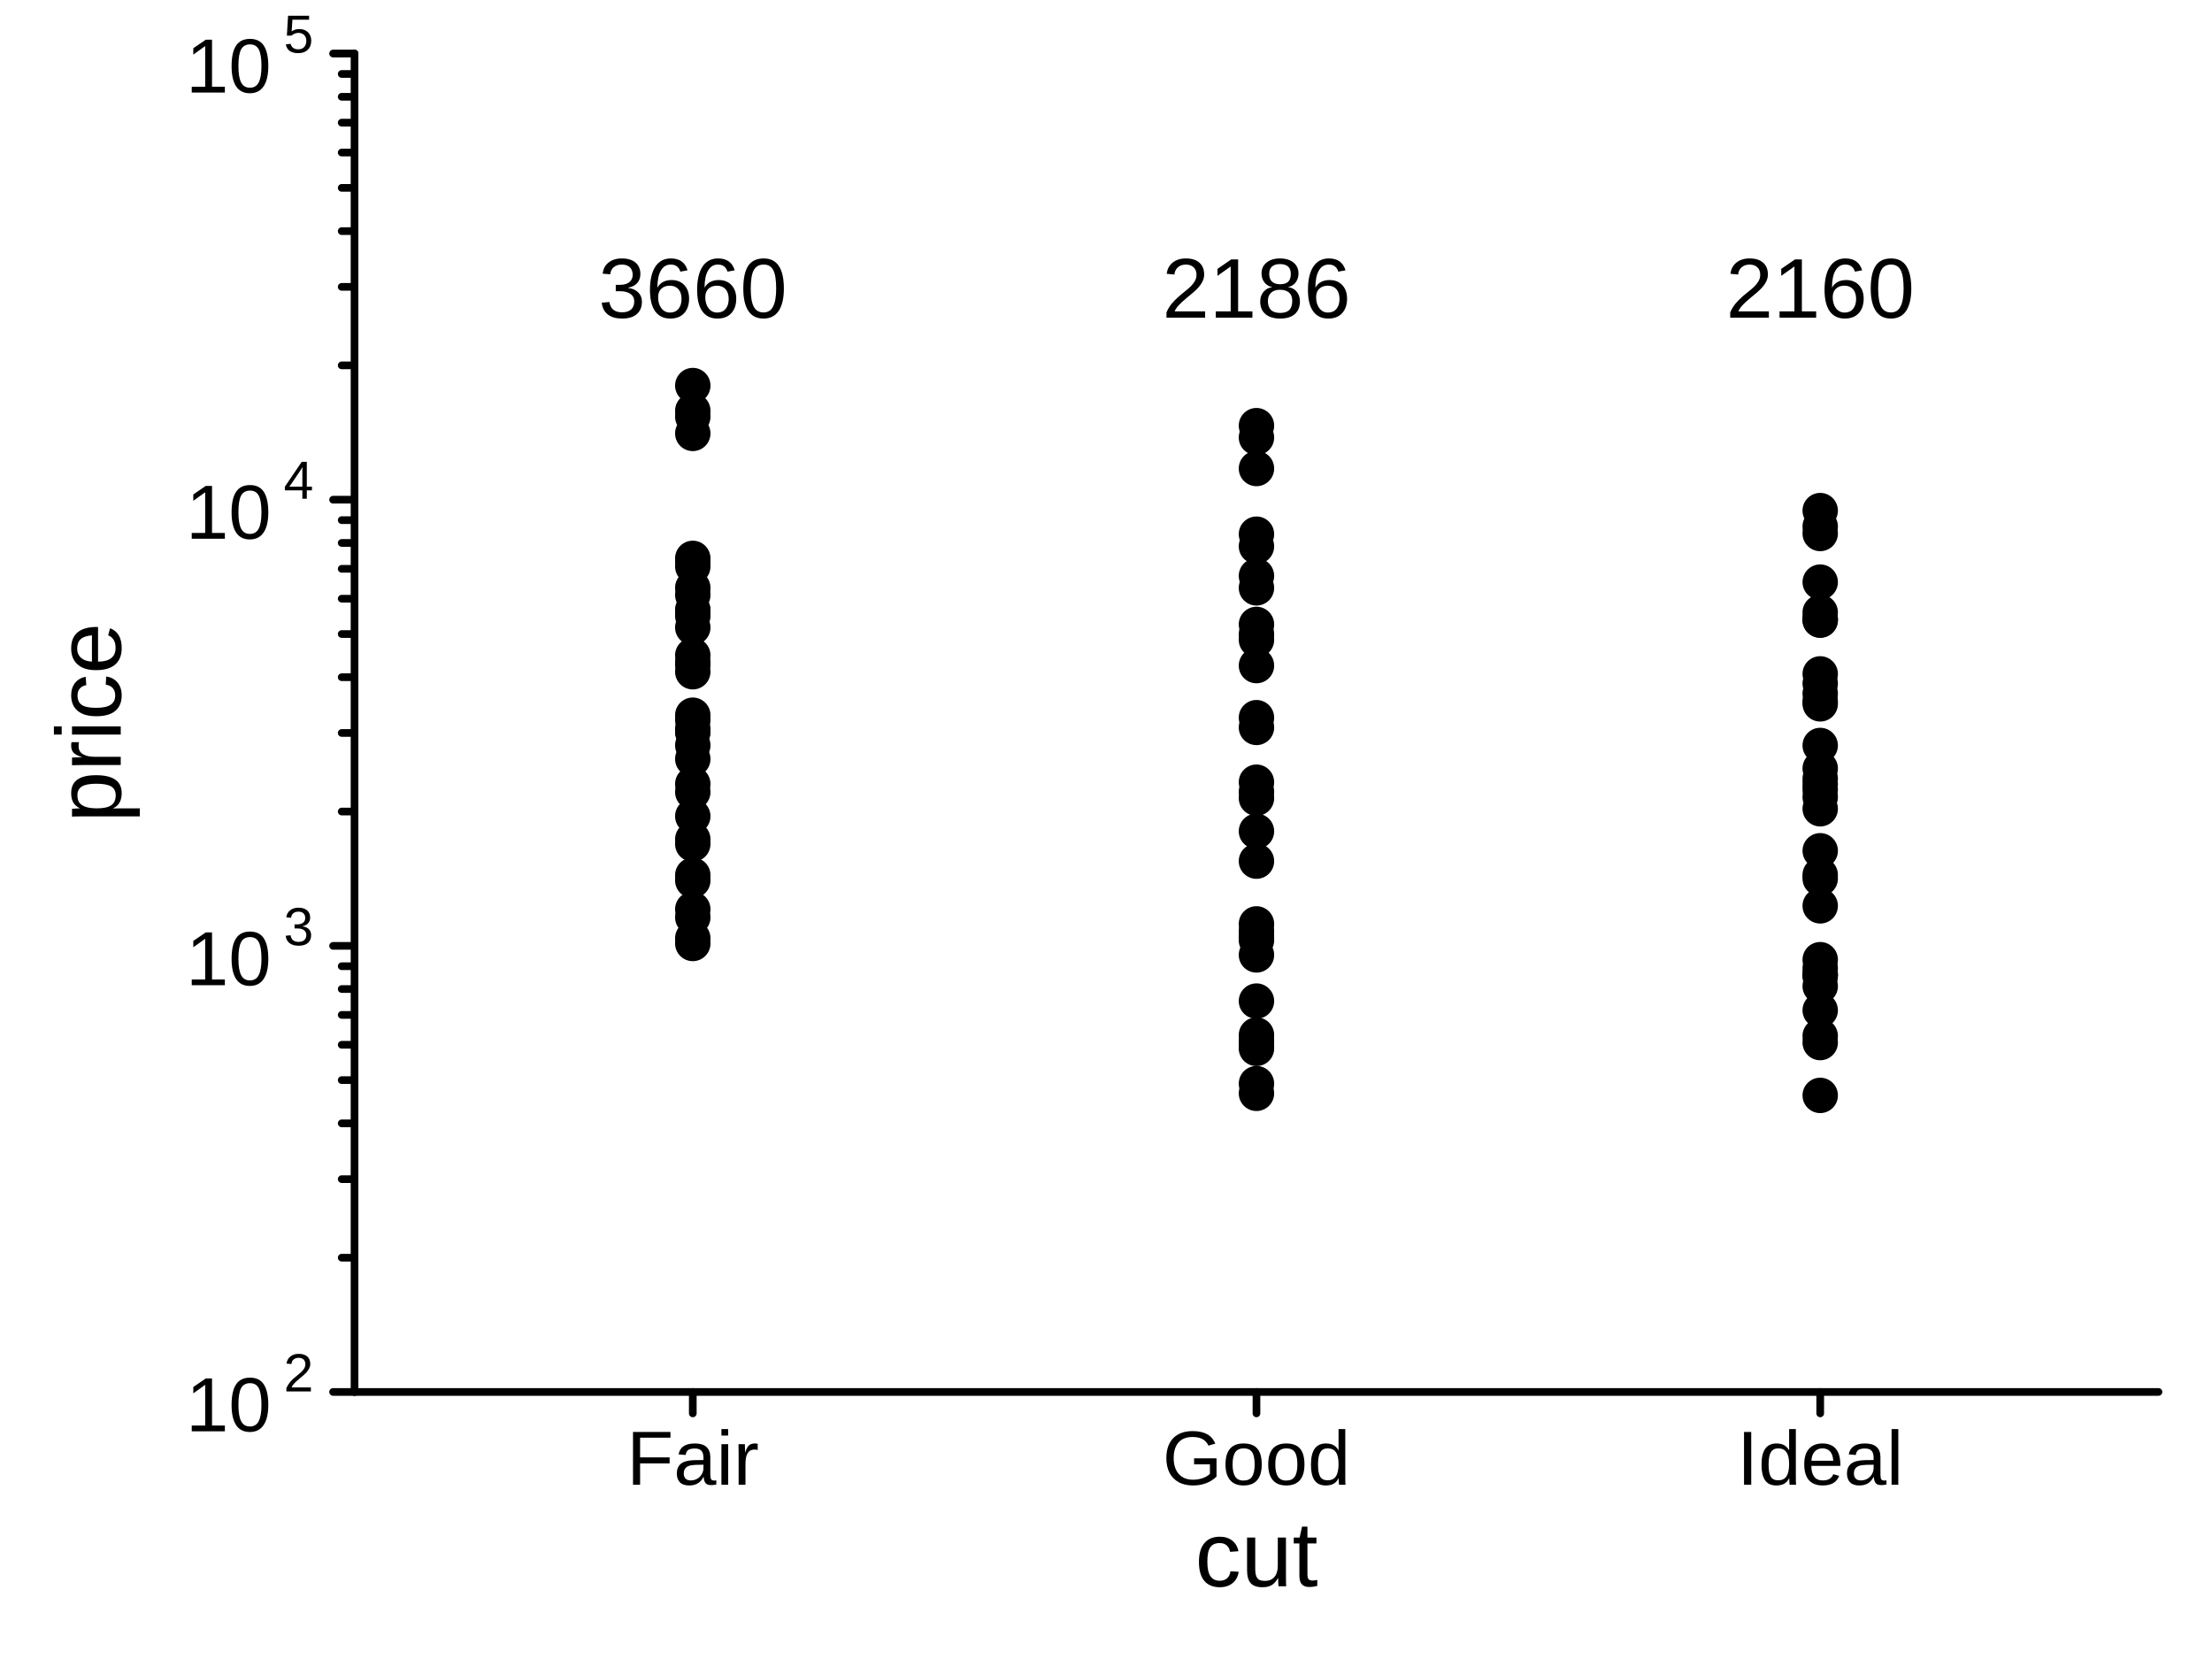
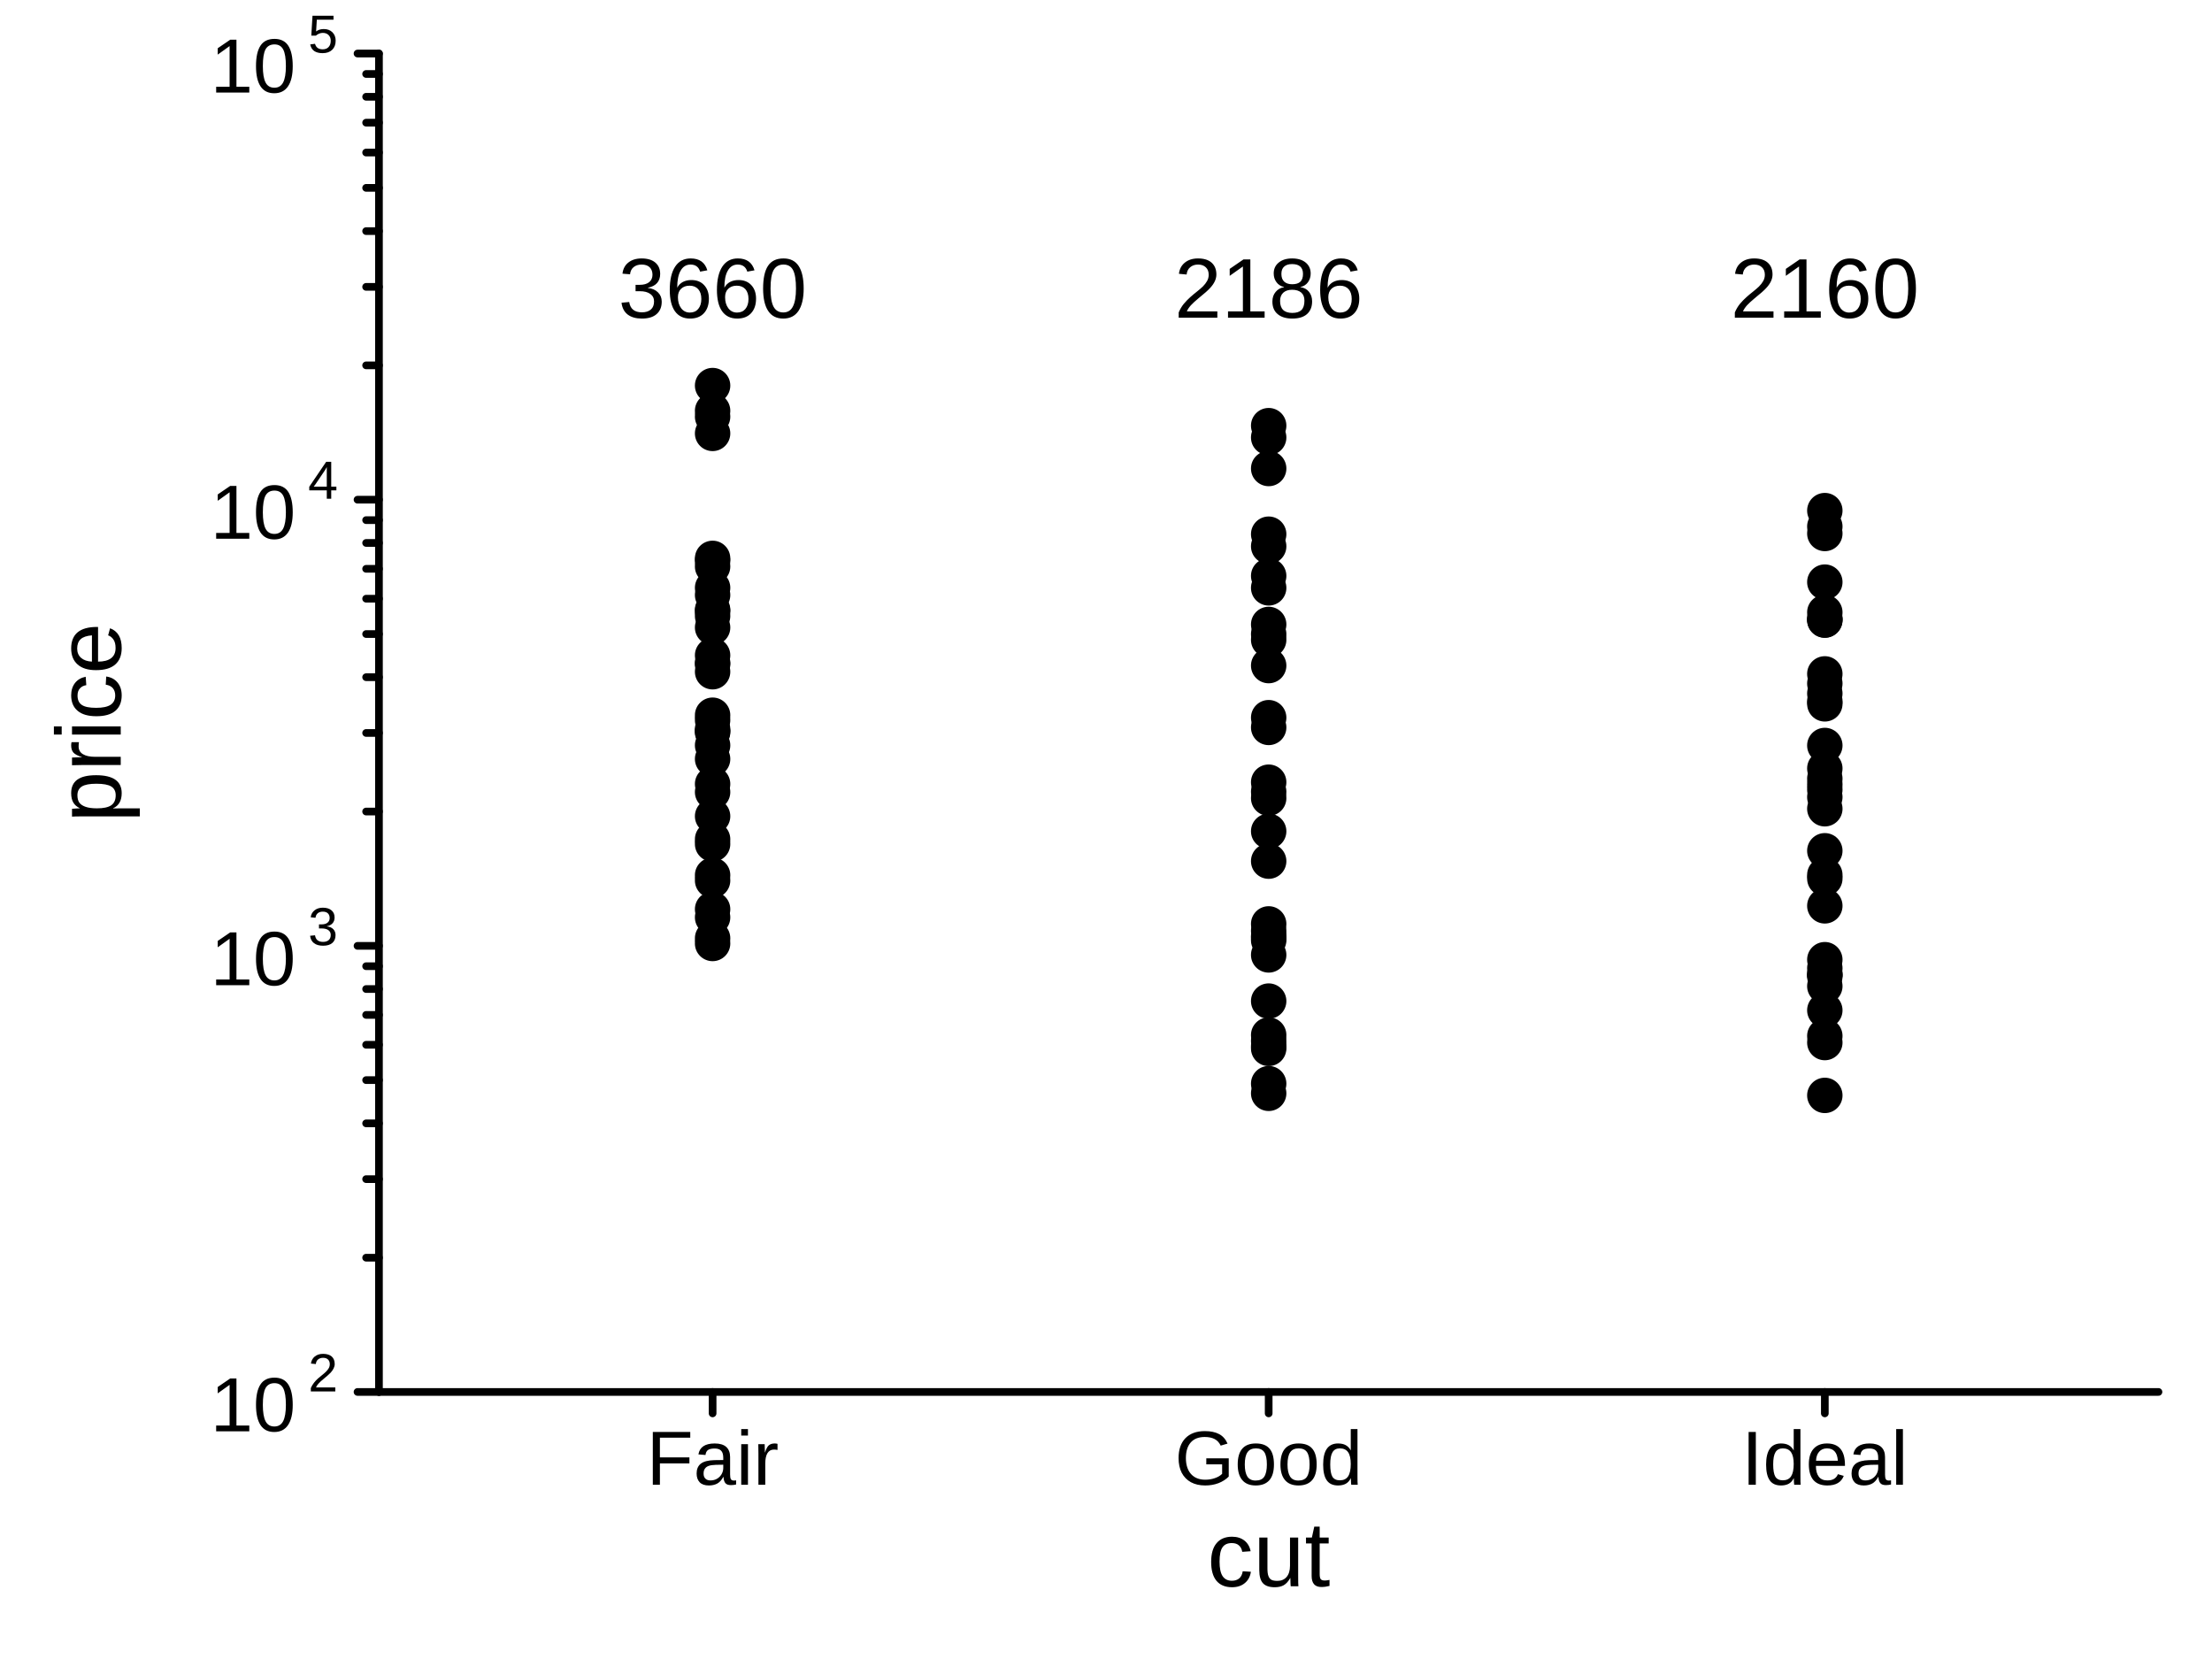
<svg xmlns="http://www.w3.org/2000/svg" class="svglite" width="288.00pt" height="216.00pt" viewBox="0 0 288.00 216.00">
  <defs>
    <style type="text/css">
    .svglite line, .svglite polyline, .svglite polygon, .svglite path, .svglite rect, .svglite circle {
      fill: none;
      stroke: #000000;
      stroke-linecap: round;
      stroke-linejoin: round;
      stroke-miterlimit: 10.00;
    }
    .svglite text {
      white-space: pre;
    }
  </style>
  </defs>
  <rect width="100%" height="100%" style="stroke: none; fill: none;" />
  <defs>
    <clipPath id="cpMC4wMHwyODguMDB8MC4wMHwyMTYuMDA=">
      <rect x="0.00" y="0.00" width="288.00" height="216.00" />
    </clipPath>
  </defs>
  <g clip-path="url(#cpMC4wMHwyODguMDB8MC4wMHwyMTYuMDA=)">
</g>
  <defs>
-     <clipPath id="cpNDYuMTZ8MjgxLjAzfDYuOTd8MTgxLjIz">
-       <rect x="46.16" y="6.97" width="234.87" height="174.26" />
+     <clipPath id="cpNDkuMzR8MjgxLjAzfDYuOTd8MTgxLjIz">
+       <rect x="49.34" y="6.97" width="231.68" height="174.26" />
    </clipPath>
  </defs>
-   <g clip-path="url(#cpNDYuMTZ8MjgxLjAzfDYuOTd8MTgxLjIz)">
-     <circle cx="90.20" cy="95.21" r="1.95" style="stroke-width: 0.71; fill: #000000;" />
-     <circle cx="163.59" cy="61.00" r="1.95" style="stroke-width: 0.71; fill: #000000;" />
-     <circle cx="236.99" cy="105.30" r="1.95" style="stroke-width: 0.71; fill: #000000;" />
-     <circle cx="236.99" cy="66.48" r="1.95" style="stroke-width: 0.71; fill: #000000;" />
-     <circle cx="236.99" cy="100.05" r="1.95" style="stroke-width: 0.71; fill: #000000;" />
-     <circle cx="90.20" cy="56.43" r="1.95" style="stroke-width: 0.71; fill: #000000;" />
-     <circle cx="163.59" cy="130.34" r="1.95" style="stroke-width: 0.71; fill: #000000;" />
-     <circle cx="163.59" cy="122.42" r="1.95" style="stroke-width: 0.71; fill: #000000;" />
-     <circle cx="236.99" cy="79.73" r="1.95" style="stroke-width: 0.71; fill: #000000;" />
-     <circle cx="90.20" cy="109.89" r="1.95" style="stroke-width: 0.71; fill: #000000;" />
-     <circle cx="163.59" cy="71.13" r="1.95" style="stroke-width: 0.71; fill: #000000;" />
-     <circle cx="90.20" cy="93.76" r="1.95" style="stroke-width: 0.71; fill: #000000;" />
-     <circle cx="236.99" cy="110.77" r="1.95" style="stroke-width: 0.71; fill: #000000;" />
-     <circle cx="236.99" cy="128.40" r="1.95" style="stroke-width: 0.71; fill: #000000;" />
-     <circle cx="163.59" cy="135.53" r="1.95" style="stroke-width: 0.71; fill: #000000;" />
-     <circle cx="163.59" cy="142.35" r="1.95" style="stroke-width: 0.71; fill: #000000;" />
-     <circle cx="236.99" cy="102.81" r="1.95" style="stroke-width: 0.71; fill: #000000;" />
-     <circle cx="90.20" cy="122.84" r="1.95" style="stroke-width: 0.71; fill: #000000;" />
-     <circle cx="236.99" cy="103.78" r="1.95" style="stroke-width: 0.71; fill: #000000;" />
-     <circle cx="90.20" cy="95.34" r="1.95" style="stroke-width: 0.71; fill: #000000;" />
-     <circle cx="163.59" cy="121.20" r="1.95" style="stroke-width: 0.71; fill: #000000;" />
-     <circle cx="163.59" cy="93.44" r="1.95" style="stroke-width: 0.71; fill: #000000;" />
-     <circle cx="90.20" cy="119.44" r="1.95" style="stroke-width: 0.71; fill: #000000;" />
-     <circle cx="163.59" cy="86.66" r="1.95" style="stroke-width: 0.71; fill: #000000;" />
-     <circle cx="90.20" cy="53.48" r="1.95" style="stroke-width: 0.71; fill: #000000;" />
-     <circle cx="236.99" cy="131.54" r="1.95" style="stroke-width: 0.71; fill: #000000;" />
-     <circle cx="163.59" cy="82.56" r="1.95" style="stroke-width: 0.71; fill: #000000;" />
-     <circle cx="90.20" cy="76.53" r="1.95" style="stroke-width: 0.71; fill: #000000;" />
-     <circle cx="236.99" cy="102.13" r="1.95" style="stroke-width: 0.71; fill: #000000;" />
-     <circle cx="90.20" cy="114.64" r="1.95" style="stroke-width: 0.71; fill: #000000;" />
-     <circle cx="236.99" cy="69.46" r="1.95" style="stroke-width: 0.71; fill: #000000;" />
-     <circle cx="90.20" cy="79.39" r="1.95" style="stroke-width: 0.71; fill: #000000;" />
-     <circle cx="163.59" cy="81.30" r="1.95" style="stroke-width: 0.71; fill: #000000;" />
-     <circle cx="163.59" cy="101.84" r="1.95" style="stroke-width: 0.71; fill: #000000;" />
-     <circle cx="236.99" cy="75.79" r="1.95" style="stroke-width: 0.71; fill: #000000;" />
-     <circle cx="90.20" cy="77.47" r="1.95" style="stroke-width: 0.71; fill: #000000;" />
-     <circle cx="236.99" cy="97.06" r="1.95" style="stroke-width: 0.71; fill: #000000;" />
-     <circle cx="236.99" cy="80.51" r="1.95" style="stroke-width: 0.71; fill: #000000;" />
-     <circle cx="236.99" cy="126.86" r="1.95" style="stroke-width: 0.71; fill: #000000;" />
-     <circle cx="90.20" cy="72.70" r="1.95" style="stroke-width: 0.71; fill: #000000;" />
-     <circle cx="236.99" cy="88.99" r="1.95" style="stroke-width: 0.71; fill: #000000;" />
-     <circle cx="163.59" cy="136.50" r="1.95" style="stroke-width: 0.71; fill: #000000;" />
-     <circle cx="90.20" cy="80.20" r="1.95" style="stroke-width: 0.71; fill: #000000;" />
-     <circle cx="163.59" cy="94.71" r="1.95" style="stroke-width: 0.71; fill: #000000;" />
-     <circle cx="90.20" cy="103.13" r="1.95" style="stroke-width: 0.71; fill: #000000;" />
-     <circle cx="90.20" cy="122.16" r="1.95" style="stroke-width: 0.71; fill: #000000;" />
-     <circle cx="236.99" cy="80.74" r="1.95" style="stroke-width: 0.71; fill: #000000;" />
-     <circle cx="90.20" cy="73.02" r="1.95" style="stroke-width: 0.71; fill: #000000;" />
-     <circle cx="236.99" cy="68.55" r="1.95" style="stroke-width: 0.71; fill: #000000;" />
-     <circle cx="163.59" cy="83.31" r="1.95" style="stroke-width: 0.71; fill: #000000;" />
-     <circle cx="163.59" cy="74.98" r="1.95" style="stroke-width: 0.71; fill: #000000;" />
-     <circle cx="90.20" cy="102.07" r="1.95" style="stroke-width: 0.71; fill: #000000;" />
-     <circle cx="163.59" cy="121.87" r="1.95" style="stroke-width: 0.71; fill: #000000;" />
-     <circle cx="236.99" cy="124.95" r="1.95" style="stroke-width: 0.71; fill: #000000;" />
-     <circle cx="90.20" cy="94.92" r="1.95" style="stroke-width: 0.71; fill: #000000;" />
-     <circle cx="163.59" cy="120.29" r="1.95" style="stroke-width: 0.71; fill: #000000;" />
-     <circle cx="236.99" cy="126.86" r="1.95" style="stroke-width: 0.71; fill: #000000;" />
-     <circle cx="90.20" cy="93.12" r="1.95" style="stroke-width: 0.71; fill: #000000;" />
-     <circle cx="90.20" cy="87.46" r="1.95" style="stroke-width: 0.71; fill: #000000;" />
-     <circle cx="236.99" cy="135.74" r="1.95" style="stroke-width: 0.71; fill: #000000;" />
-     <circle cx="163.59" cy="134.76" r="1.95" style="stroke-width: 0.71; fill: #000000;" />
-     <circle cx="163.59" cy="108.23" r="1.95" style="stroke-width: 0.71; fill: #000000;" />
-     <circle cx="90.20" cy="79.57" r="1.95" style="stroke-width: 0.71; fill: #000000;" />
-     <circle cx="90.20" cy="85.32" r="1.95" style="stroke-width: 0.71; fill: #000000;" />
-     <circle cx="90.20" cy="106.27" r="1.95" style="stroke-width: 0.71; fill: #000000;" />
-     <circle cx="90.20" cy="97.04" r="1.95" style="stroke-width: 0.71; fill: #000000;" />
-     <circle cx="236.99" cy="113.91" r="1.95" style="stroke-width: 0.71; fill: #000000;" />
-     <circle cx="90.20" cy="50.20" r="1.95" style="stroke-width: 0.71; fill: #000000;" />
-     <circle cx="163.59" cy="141.09" r="1.95" style="stroke-width: 0.71; fill: #000000;" />
-     <circle cx="90.20" cy="86.49" r="1.95" style="stroke-width: 0.71; fill: #000000;" />
-     <circle cx="236.99" cy="101.38" r="1.95" style="stroke-width: 0.71; fill: #000000;" />
-     <circle cx="163.59" cy="122.11" r="1.95" style="stroke-width: 0.71; fill: #000000;" />
-     <circle cx="236.99" cy="117.94" r="1.95" style="stroke-width: 0.71; fill: #000000;" />
-     <circle cx="163.59" cy="112.12" r="1.95" style="stroke-width: 0.71; fill: #000000;" />
-     <circle cx="163.59" cy="103.08" r="1.95" style="stroke-width: 0.71; fill: #000000;" />
-     <circle cx="90.20" cy="109.27" r="1.95" style="stroke-width: 0.71; fill: #000000;" />
-     <circle cx="90.20" cy="98.82" r="1.95" style="stroke-width: 0.71; fill: #000000;" />
-     <circle cx="236.99" cy="91.29" r="1.95" style="stroke-width: 0.71; fill: #000000;" />
-     <circle cx="90.20" cy="81.70" r="1.95" style="stroke-width: 0.71; fill: #000000;" />
-     <circle cx="236.99" cy="87.74" r="1.95" style="stroke-width: 0.71; fill: #000000;" />
-     <circle cx="163.59" cy="124.33" r="1.95" style="stroke-width: 0.71; fill: #000000;" />
-     <circle cx="163.59" cy="103.92" r="1.95" style="stroke-width: 0.71; fill: #000000;" />
-     <circle cx="236.99" cy="91.64" r="1.95" style="stroke-width: 0.71; fill: #000000;" />
-     <circle cx="236.99" cy="114.39" r="1.95" style="stroke-width: 0.71; fill: #000000;" />
-     <circle cx="90.20" cy="73.76" r="1.95" style="stroke-width: 0.71; fill: #000000;" />
-     <circle cx="236.99" cy="126.06" r="1.95" style="stroke-width: 0.71; fill: #000000;" />
-     <circle cx="163.59" cy="136.20" r="1.95" style="stroke-width: 0.71; fill: #000000;" />
-     <circle cx="236.99" cy="134.88" r="1.95" style="stroke-width: 0.71; fill: #000000;" />
-     <circle cx="90.20" cy="118.38" r="1.95" style="stroke-width: 0.71; fill: #000000;" />
-     <circle cx="236.99" cy="90.29" r="1.95" style="stroke-width: 0.71; fill: #000000;" />
-     <circle cx="163.59" cy="69.55" r="1.95" style="stroke-width: 0.71; fill: #000000;" />
-     <circle cx="163.59" cy="55.42" r="1.95" style="stroke-width: 0.71; fill: #000000;" />
-     <circle cx="236.99" cy="80.72" r="1.95" style="stroke-width: 0.71; fill: #000000;" />
-     <circle cx="236.99" cy="142.62" r="1.95" style="stroke-width: 0.71; fill: #000000;" />
-     <circle cx="90.20" cy="113.95" r="1.95" style="stroke-width: 0.71; fill: #000000;" />
-     <circle cx="236.99" cy="127.13" r="1.95" style="stroke-width: 0.71; fill: #000000;" />
-     <circle cx="163.59" cy="56.96" r="1.95" style="stroke-width: 0.71; fill: #000000;" />
-     <circle cx="90.20" cy="86.28" r="1.95" style="stroke-width: 0.71; fill: #000000;" />
-     <circle cx="90.20" cy="54.25" r="1.95" style="stroke-width: 0.71; fill: #000000;" />
-     <circle cx="163.59" cy="76.54" r="1.95" style="stroke-width: 0.71; fill: #000000;" />
-     <text x="90.20" y="41.37" text-anchor="middle" style="font-size: 11.04px; font-family: &quot;Liberation Sans&quot;;" textLength="28.08px" lengthAdjust="spacingAndGlyphs">3660</text>
-     <text x="163.59" y="41.37" text-anchor="middle" style="font-size: 11.04px; font-family: &quot;Liberation Sans&quot;;" textLength="28.08px" lengthAdjust="spacingAndGlyphs">2186</text>
-     <text x="236.99" y="41.37" text-anchor="middle" style="font-size: 11.04px; font-family: &quot;Liberation Sans&quot;;" textLength="28.08px" lengthAdjust="spacingAndGlyphs">2160</text>
+   <g clip-path="url(#cpNDkuMzR8MjgxLjAzfDYuOTd8MTgxLjIz)">
+     <circle cx="92.78" cy="95.21" r="1.95" style="stroke-width: 0.71; fill: #000000;" />
+     <circle cx="165.18" cy="61.00" r="1.95" style="stroke-width: 0.71; fill: #000000;" />
+     <circle cx="237.59" cy="105.30" r="1.95" style="stroke-width: 0.71; fill: #000000;" />
+     <circle cx="237.59" cy="66.48" r="1.95" style="stroke-width: 0.71; fill: #000000;" />
+     <circle cx="237.59" cy="100.05" r="1.95" style="stroke-width: 0.71; fill: #000000;" />
+     <circle cx="92.78" cy="56.43" r="1.95" style="stroke-width: 0.71; fill: #000000;" />
+     <circle cx="165.18" cy="130.34" r="1.95" style="stroke-width: 0.71; fill: #000000;" />
+     <circle cx="165.18" cy="122.42" r="1.95" style="stroke-width: 0.71; fill: #000000;" />
+     <circle cx="237.59" cy="79.73" r="1.95" style="stroke-width: 0.71; fill: #000000;" />
+     <circle cx="92.78" cy="109.89" r="1.95" style="stroke-width: 0.71; fill: #000000;" />
+     <circle cx="165.18" cy="71.13" r="1.95" style="stroke-width: 0.71; fill: #000000;" />
+     <circle cx="92.78" cy="93.76" r="1.95" style="stroke-width: 0.71; fill: #000000;" />
+     <circle cx="237.59" cy="110.77" r="1.95" style="stroke-width: 0.71; fill: #000000;" />
+     <circle cx="237.59" cy="128.40" r="1.95" style="stroke-width: 0.71; fill: #000000;" />
+     <circle cx="165.18" cy="135.53" r="1.95" style="stroke-width: 0.71; fill: #000000;" />
+     <circle cx="165.18" cy="142.35" r="1.95" style="stroke-width: 0.71; fill: #000000;" />
+     <circle cx="237.59" cy="102.81" r="1.95" style="stroke-width: 0.71; fill: #000000;" />
+     <circle cx="92.78" cy="122.84" r="1.95" style="stroke-width: 0.71; fill: #000000;" />
+     <circle cx="237.59" cy="103.78" r="1.95" style="stroke-width: 0.71; fill: #000000;" />
+     <circle cx="92.78" cy="95.34" r="1.95" style="stroke-width: 0.71; fill: #000000;" />
+     <circle cx="165.18" cy="121.20" r="1.95" style="stroke-width: 0.71; fill: #000000;" />
+     <circle cx="165.18" cy="93.44" r="1.95" style="stroke-width: 0.71; fill: #000000;" />
+     <circle cx="92.78" cy="119.44" r="1.95" style="stroke-width: 0.71; fill: #000000;" />
+     <circle cx="165.18" cy="86.66" r="1.95" style="stroke-width: 0.71; fill: #000000;" />
+     <circle cx="92.78" cy="53.48" r="1.95" style="stroke-width: 0.71; fill: #000000;" />
+     <circle cx="237.59" cy="131.54" r="1.95" style="stroke-width: 0.71; fill: #000000;" />
+     <circle cx="165.18" cy="82.56" r="1.95" style="stroke-width: 0.71; fill: #000000;" />
+     <circle cx="92.78" cy="76.53" r="1.95" style="stroke-width: 0.71; fill: #000000;" />
+     <circle cx="237.59" cy="102.13" r="1.95" style="stroke-width: 0.71; fill: #000000;" />
+     <circle cx="92.78" cy="114.64" r="1.95" style="stroke-width: 0.71; fill: #000000;" />
+     <circle cx="237.59" cy="69.46" r="1.95" style="stroke-width: 0.71; fill: #000000;" />
+     <circle cx="92.78" cy="79.39" r="1.95" style="stroke-width: 0.71; fill: #000000;" />
+     <circle cx="165.18" cy="81.30" r="1.95" style="stroke-width: 0.71; fill: #000000;" />
+     <circle cx="165.18" cy="101.84" r="1.95" style="stroke-width: 0.71; fill: #000000;" />
+     <circle cx="237.59" cy="75.79" r="1.95" style="stroke-width: 0.71; fill: #000000;" />
+     <circle cx="92.78" cy="77.47" r="1.95" style="stroke-width: 0.71; fill: #000000;" />
+     <circle cx="237.59" cy="97.06" r="1.95" style="stroke-width: 0.71; fill: #000000;" />
+     <circle cx="237.59" cy="80.51" r="1.95" style="stroke-width: 0.71; fill: #000000;" />
+     <circle cx="237.59" cy="126.86" r="1.95" style="stroke-width: 0.71; fill: #000000;" />
+     <circle cx="92.78" cy="72.70" r="1.95" style="stroke-width: 0.71; fill: #000000;" />
+     <circle cx="237.59" cy="88.99" r="1.95" style="stroke-width: 0.71; fill: #000000;" />
+     <circle cx="165.18" cy="136.50" r="1.95" style="stroke-width: 0.71; fill: #000000;" />
+     <circle cx="92.78" cy="80.20" r="1.95" style="stroke-width: 0.71; fill: #000000;" />
+     <circle cx="165.18" cy="94.71" r="1.95" style="stroke-width: 0.71; fill: #000000;" />
+     <circle cx="92.78" cy="103.13" r="1.95" style="stroke-width: 0.71; fill: #000000;" />
+     <circle cx="92.78" cy="122.16" r="1.95" style="stroke-width: 0.71; fill: #000000;" />
+     <circle cx="237.59" cy="80.74" r="1.95" style="stroke-width: 0.71; fill: #000000;" />
+     <circle cx="92.78" cy="73.02" r="1.95" style="stroke-width: 0.71; fill: #000000;" />
+     <circle cx="237.59" cy="68.55" r="1.95" style="stroke-width: 0.71; fill: #000000;" />
+     <circle cx="165.18" cy="83.31" r="1.95" style="stroke-width: 0.71; fill: #000000;" />
+     <circle cx="165.18" cy="74.98" r="1.95" style="stroke-width: 0.71; fill: #000000;" />
+     <circle cx="92.78" cy="102.07" r="1.95" style="stroke-width: 0.71; fill: #000000;" />
+     <circle cx="165.18" cy="121.87" r="1.95" style="stroke-width: 0.71; fill: #000000;" />
+     <circle cx="237.59" cy="124.95" r="1.95" style="stroke-width: 0.71; fill: #000000;" />
+     <circle cx="92.78" cy="94.92" r="1.95" style="stroke-width: 0.71; fill: #000000;" />
+     <circle cx="165.18" cy="120.29" r="1.95" style="stroke-width: 0.71; fill: #000000;" />
+     <circle cx="237.59" cy="126.86" r="1.95" style="stroke-width: 0.71; fill: #000000;" />
+     <circle cx="92.78" cy="93.12" r="1.95" style="stroke-width: 0.71; fill: #000000;" />
+     <circle cx="92.78" cy="87.46" r="1.95" style="stroke-width: 0.71; fill: #000000;" />
+     <circle cx="237.59" cy="135.74" r="1.95" style="stroke-width: 0.71; fill: #000000;" />
+     <circle cx="165.18" cy="134.76" r="1.95" style="stroke-width: 0.71; fill: #000000;" />
+     <circle cx="165.18" cy="108.23" r="1.95" style="stroke-width: 0.71; fill: #000000;" />
+     <circle cx="92.78" cy="79.57" r="1.95" style="stroke-width: 0.71; fill: #000000;" />
+     <circle cx="92.78" cy="85.32" r="1.95" style="stroke-width: 0.71; fill: #000000;" />
+     <circle cx="92.78" cy="106.27" r="1.95" style="stroke-width: 0.71; fill: #000000;" />
+     <circle cx="92.78" cy="97.04" r="1.95" style="stroke-width: 0.71; fill: #000000;" />
+     <circle cx="237.59" cy="113.91" r="1.95" style="stroke-width: 0.71; fill: #000000;" />
+     <circle cx="92.78" cy="50.20" r="1.95" style="stroke-width: 0.71; fill: #000000;" />
+     <circle cx="165.18" cy="141.09" r="1.95" style="stroke-width: 0.71; fill: #000000;" />
+     <circle cx="92.78" cy="86.49" r="1.95" style="stroke-width: 0.71; fill: #000000;" />
+     <circle cx="237.59" cy="101.38" r="1.95" style="stroke-width: 0.71; fill: #000000;" />
+     <circle cx="165.18" cy="122.11" r="1.95" style="stroke-width: 0.71; fill: #000000;" />
+     <circle cx="237.59" cy="117.94" r="1.95" style="stroke-width: 0.71; fill: #000000;" />
+     <circle cx="165.18" cy="112.12" r="1.95" style="stroke-width: 0.71; fill: #000000;" />
+     <circle cx="165.18" cy="103.08" r="1.95" style="stroke-width: 0.71; fill: #000000;" />
+     <circle cx="92.78" cy="109.27" r="1.95" style="stroke-width: 0.71; fill: #000000;" />
+     <circle cx="92.78" cy="98.82" r="1.95" style="stroke-width: 0.71; fill: #000000;" />
+     <circle cx="237.59" cy="91.29" r="1.95" style="stroke-width: 0.71; fill: #000000;" />
+     <circle cx="92.78" cy="81.70" r="1.95" style="stroke-width: 0.71; fill: #000000;" />
+     <circle cx="237.59" cy="87.74" r="1.95" style="stroke-width: 0.71; fill: #000000;" />
+     <circle cx="165.18" cy="124.33" r="1.95" style="stroke-width: 0.71; fill: #000000;" />
+     <circle cx="165.18" cy="103.92" r="1.95" style="stroke-width: 0.71; fill: #000000;" />
+     <circle cx="237.59" cy="91.64" r="1.95" style="stroke-width: 0.71; fill: #000000;" />
+     <circle cx="237.59" cy="114.39" r="1.95" style="stroke-width: 0.71; fill: #000000;" />
+     <circle cx="92.78" cy="73.76" r="1.95" style="stroke-width: 0.71; fill: #000000;" />
+     <circle cx="237.59" cy="126.06" r="1.95" style="stroke-width: 0.71; fill: #000000;" />
+     <circle cx="165.18" cy="136.20" r="1.95" style="stroke-width: 0.71; fill: #000000;" />
+     <circle cx="237.59" cy="134.88" r="1.95" style="stroke-width: 0.71; fill: #000000;" />
+     <circle cx="92.78" cy="118.38" r="1.95" style="stroke-width: 0.71; fill: #000000;" />
+     <circle cx="237.59" cy="90.29" r="1.95" style="stroke-width: 0.71; fill: #000000;" />
+     <circle cx="165.18" cy="69.55" r="1.95" style="stroke-width: 0.71; fill: #000000;" />
+     <circle cx="165.18" cy="55.42" r="1.95" style="stroke-width: 0.71; fill: #000000;" />
+     <circle cx="237.59" cy="80.72" r="1.95" style="stroke-width: 0.71; fill: #000000;" />
+     <circle cx="237.59" cy="142.62" r="1.95" style="stroke-width: 0.71; fill: #000000;" />
+     <circle cx="92.78" cy="113.95" r="1.95" style="stroke-width: 0.71; fill: #000000;" />
+     <circle cx="237.59" cy="127.13" r="1.95" style="stroke-width: 0.71; fill: #000000;" />
+     <circle cx="165.18" cy="56.96" r="1.95" style="stroke-width: 0.71; fill: #000000;" />
+     <circle cx="92.78" cy="86.28" r="1.95" style="stroke-width: 0.71; fill: #000000;" />
+     <circle cx="92.78" cy="54.25" r="1.95" style="stroke-width: 0.71; fill: #000000;" />
+     <circle cx="165.18" cy="76.54" r="1.95" style="stroke-width: 0.71; fill: #000000;" />
+     <text x="92.78" y="41.37" text-anchor="middle" style="font-size: 11.04px; font-family: &quot;Liberation Sans&quot;;" textLength="28.08px" lengthAdjust="spacingAndGlyphs">3660</text>
+     <text x="165.18" y="41.37" text-anchor="middle" style="font-size: 11.04px; font-family: &quot;Liberation Sans&quot;;" textLength="28.08px" lengthAdjust="spacingAndGlyphs">2186</text>
+     <text x="237.59" y="41.37" text-anchor="middle" style="font-size: 11.04px; font-family: &quot;Liberation Sans&quot;;" textLength="28.08px" lengthAdjust="spacingAndGlyphs">2160</text>
  </g>
  <g clip-path="url(#cpMC4wMHwyODguMDB8MC4wMHwyMTYuMDA=)">
-     <polyline points="46.16,181.23 46.16,6.97 " style="stroke-width: 1.00;" />
-     <text x="24.20" y="186.35" style="font-size: 10.00px; font-family: &quot;Liberation Sans&quot;;" textLength="12.73px" lengthAdjust="spacingAndGlyphs">10</text>
-     <text x="36.93" y="181.16" style="font-size: 7.00px; font-family: &quot;Liberation Sans&quot;;" textLength="4.45px" lengthAdjust="spacingAndGlyphs">2</text>
-     <text x="24.20" y="128.27" style="font-size: 10.00px; font-family: &quot;Liberation Sans&quot;;" textLength="12.73px" lengthAdjust="spacingAndGlyphs">10</text>
-     <text x="36.93" y="123.07" style="font-size: 7.00px; font-family: &quot;Liberation Sans&quot;;" textLength="4.45px" lengthAdjust="spacingAndGlyphs">3</text>
-     <text x="24.20" y="70.14" style="font-size: 10.00px; font-family: &quot;Liberation Sans&quot;;" textLength="12.73px" lengthAdjust="spacingAndGlyphs">10</text>
-     <text x="36.93" y="64.94" style="font-size: 7.00px; font-family: &quot;Liberation Sans&quot;;" textLength="4.45px" lengthAdjust="spacingAndGlyphs">4</text>
-     <text x="24.20" y="12.05" style="font-size: 10.00px; font-family: &quot;Liberation Sans&quot;;" textLength="12.73px" lengthAdjust="spacingAndGlyphs">10</text>
-     <text x="36.93" y="6.86" style="font-size: 7.00px; font-family: &quot;Liberation Sans&quot;;" textLength="4.45px" lengthAdjust="spacingAndGlyphs">5</text>
-     <polyline points="46.16,181.23 43.37,181.23 " style="stroke-width: 1.00;" />
-     <polyline points="46.16,123.15 43.37,123.15 " style="stroke-width: 1.00;" />
-     <polyline points="46.16,65.06 43.37,65.06 " style="stroke-width: 1.00;" />
-     <polyline points="46.16,6.97 43.37,6.97 " style="stroke-width: 1.00;" />
-     <polyline points="46.16,163.75 44.49,163.75 " style="stroke-width: 1.00;" />
-     <polyline points="46.16,153.52 44.49,153.52 " style="stroke-width: 1.00;" />
-     <polyline points="46.16,146.26 44.49,146.26 " style="stroke-width: 1.00;" />
-     <polyline points="46.16,140.63 44.49,140.63 " style="stroke-width: 1.00;" />
-     <polyline points="46.16,136.03 44.49,136.03 " style="stroke-width: 1.00;" />
-     <polyline points="46.16,132.14 44.49,132.14 " style="stroke-width: 1.00;" />
-     <polyline points="46.16,128.77 44.49,128.77 " style="stroke-width: 1.00;" />
-     <polyline points="46.16,125.80 44.49,125.80 " style="stroke-width: 1.00;" />
-     <polyline points="46.16,105.66 44.49,105.66 " style="stroke-width: 1.00;" />
-     <polyline points="46.16,95.43 44.49,95.43 " style="stroke-width: 1.00;" />
-     <polyline points="46.16,88.17 44.49,88.17 " style="stroke-width: 1.00;" />
-     <polyline points="46.16,82.55 44.49,82.55 " style="stroke-width: 1.00;" />
-     <polyline points="46.16,77.95 44.49,77.95 " style="stroke-width: 1.00;" />
-     <polyline points="46.16,74.06 44.49,74.06 " style="stroke-width: 1.00;" />
-     <polyline points="46.16,70.69 44.49,70.69 " style="stroke-width: 1.00;" />
-     <polyline points="46.16,67.72 44.49,67.72 " style="stroke-width: 1.00;" />
-     <polyline points="46.16,47.57 44.49,47.57 " style="stroke-width: 1.00;" />
-     <polyline points="46.16,37.35 44.49,37.35 " style="stroke-width: 1.00;" />
-     <polyline points="46.16,30.09 44.49,30.09 " style="stroke-width: 1.00;" />
-     <polyline points="46.16,24.46 44.49,24.46 " style="stroke-width: 1.00;" />
-     <polyline points="46.16,19.86 44.49,19.86 " style="stroke-width: 1.00;" />
-     <polyline points="46.16,15.97 44.49,15.97 " style="stroke-width: 1.00;" />
-     <polyline points="46.16,12.60 44.49,12.60 " style="stroke-width: 1.00;" />
-     <polyline points="46.16,9.63 44.49,9.63 " style="stroke-width: 1.00;" />
-     <polyline points="46.16,181.23 281.03,181.23 " style="stroke-width: 1.00;" />
-     <polyline points="90.20,184.02 90.20,181.23 " style="stroke-width: 1.00;" />
-     <polyline points="163.59,184.02 163.59,181.23 " style="stroke-width: 1.00;" />
-     <polyline points="236.99,184.02 236.99,181.23 " style="stroke-width: 1.00;" />
-     <text x="90.20" y="193.31" text-anchor="middle" style="font-size: 10.00px; font-family: &quot;Liberation Sans&quot;;" textLength="17.86px" lengthAdjust="spacingAndGlyphs">Fair</text>
-     <text x="163.59" y="193.31" text-anchor="middle" style="font-size: 10.00px; font-family: &quot;Liberation Sans&quot;;" textLength="26.34px" lengthAdjust="spacingAndGlyphs">Good</text>
-     <text x="236.99" y="193.31" text-anchor="middle" style="font-size: 10.00px; font-family: &quot;Liberation Sans&quot;;" textLength="24.36px" lengthAdjust="spacingAndGlyphs">Ideal</text>
-     <text x="163.59" y="206.53" text-anchor="middle" style="font-size: 12.00px; font-family: &quot;Liberation Sans&quot;;" textLength="18.92px" lengthAdjust="spacingAndGlyphs">cut</text>
+     <polyline points="49.34,181.23 49.34,6.97 " style="stroke-width: 1.00;" />
+     <text x="24.20" y="186.35" style="font-size: 10.00px; font-family: &quot;DejaVu Sans&quot;;" textLength="3.18px" lengthAdjust="spacingAndGlyphs"> </text>
+     <text x="27.38" y="186.35" style="font-size: 10.00px; font-family: &quot;Liberation Sans&quot;;" textLength="12.73px" lengthAdjust="spacingAndGlyphs">10</text>
+     <text x="40.11" y="181.16" style="font-size: 7.00px; font-family: &quot;Liberation Sans&quot;;" textLength="4.45px" lengthAdjust="spacingAndGlyphs">2</text>
+     <text x="24.20" y="128.27" style="font-size: 10.00px; font-family: &quot;DejaVu Sans&quot;;" textLength="3.18px" lengthAdjust="spacingAndGlyphs"> </text>
+     <text x="27.38" y="128.27" style="font-size: 10.00px; font-family: &quot;Liberation Sans&quot;;" textLength="12.73px" lengthAdjust="spacingAndGlyphs">10</text>
+     <text x="40.11" y="123.07" style="font-size: 7.00px; font-family: &quot;Liberation Sans&quot;;" textLength="4.45px" lengthAdjust="spacingAndGlyphs">3</text>
+     <text x="24.20" y="70.14" style="font-size: 10.00px; font-family: &quot;DejaVu Sans&quot;;" textLength="3.18px" lengthAdjust="spacingAndGlyphs"> </text>
+     <text x="27.38" y="70.14" style="font-size: 10.00px; font-family: &quot;Liberation Sans&quot;;" textLength="12.73px" lengthAdjust="spacingAndGlyphs">10</text>
+     <text x="40.11" y="64.94" style="font-size: 7.00px; font-family: &quot;Liberation Sans&quot;;" textLength="4.45px" lengthAdjust="spacingAndGlyphs">4</text>
+     <text x="24.20" y="12.05" style="font-size: 10.00px; font-family: &quot;DejaVu Sans&quot;;" textLength="3.18px" lengthAdjust="spacingAndGlyphs"> </text>
+     <text x="27.38" y="12.05" style="font-size: 10.00px; font-family: &quot;Liberation Sans&quot;;" textLength="12.73px" lengthAdjust="spacingAndGlyphs">10</text>
+     <text x="40.11" y="6.86" style="font-size: 7.00px; font-family: &quot;Liberation Sans&quot;;" textLength="4.45px" lengthAdjust="spacingAndGlyphs">5</text>
+     <polyline points="49.34,181.23 46.55,181.23 " style="stroke-width: 1.00;" />
+     <polyline points="49.34,123.15 46.55,123.15 " style="stroke-width: 1.00;" />
+     <polyline points="49.34,65.06 46.55,65.06 " style="stroke-width: 1.00;" />
+     <polyline points="49.34,6.97 46.55,6.97 " style="stroke-width: 1.00;" />
+     <polyline points="49.34,163.75 47.67,163.75 " style="stroke-width: 1.00;" />
+     <polyline points="49.34,153.52 47.67,153.52 " style="stroke-width: 1.00;" />
+     <polyline points="49.34,146.26 47.67,146.26 " style="stroke-width: 1.00;" />
+     <polyline points="49.34,140.63 47.67,140.63 " style="stroke-width: 1.00;" />
+     <polyline points="49.34,136.03 47.67,136.03 " style="stroke-width: 1.00;" />
+     <polyline points="49.34,132.14 47.67,132.14 " style="stroke-width: 1.00;" />
+     <polyline points="49.34,128.77 47.67,128.77 " style="stroke-width: 1.00;" />
+     <polyline points="49.34,125.80 47.67,125.80 " style="stroke-width: 1.00;" />
+     <polyline points="49.34,105.66 47.67,105.66 " style="stroke-width: 1.00;" />
+     <polyline points="49.34,95.43 47.67,95.43 " style="stroke-width: 1.00;" />
+     <polyline points="49.34,88.17 47.67,88.17 " style="stroke-width: 1.00;" />
+     <polyline points="49.34,82.55 47.67,82.55 " style="stroke-width: 1.00;" />
+     <polyline points="49.34,77.95 47.67,77.95 " style="stroke-width: 1.00;" />
+     <polyline points="49.34,74.06 47.67,74.06 " style="stroke-width: 1.00;" />
+     <polyline points="49.34,70.69 47.67,70.69 " style="stroke-width: 1.00;" />
+     <polyline points="49.34,67.72 47.67,67.72 " style="stroke-width: 1.00;" />
+     <polyline points="49.34,47.57 47.67,47.57 " style="stroke-width: 1.00;" />
+     <polyline points="49.34,37.35 47.67,37.35 " style="stroke-width: 1.00;" />
+     <polyline points="49.34,30.09 47.67,30.09 " style="stroke-width: 1.00;" />
+     <polyline points="49.34,24.46 47.67,24.46 " style="stroke-width: 1.00;" />
+     <polyline points="49.34,19.86 47.67,19.86 " style="stroke-width: 1.00;" />
+     <polyline points="49.34,15.97 47.67,15.97 " style="stroke-width: 1.00;" />
+     <polyline points="49.34,12.60 47.67,12.60 " style="stroke-width: 1.00;" />
+     <polyline points="49.34,9.63 47.67,9.63 " style="stroke-width: 1.00;" />
+     <polyline points="49.34,181.23 281.03,181.23 " style="stroke-width: 1.00;" />
+     <polyline points="92.78,184.02 92.78,181.23 " style="stroke-width: 1.00;" />
+     <polyline points="165.18,184.02 165.18,181.23 " style="stroke-width: 1.00;" />
+     <polyline points="237.59,184.02 237.59,181.23 " style="stroke-width: 1.00;" />
+     <text x="92.78" y="193.31" text-anchor="middle" style="font-size: 10.00px; font-family: &quot;Liberation Sans&quot;;" textLength="17.86px" lengthAdjust="spacingAndGlyphs">Fair</text>
+     <text x="165.18" y="193.31" text-anchor="middle" style="font-size: 10.00px; font-family: &quot;Liberation Sans&quot;;" textLength="26.34px" lengthAdjust="spacingAndGlyphs">Good</text>
+     <text x="237.59" y="193.31" text-anchor="middle" style="font-size: 10.00px; font-family: &quot;Liberation Sans&quot;;" textLength="24.36px" lengthAdjust="spacingAndGlyphs">Ideal</text>
+     <text x="165.18" y="206.53" text-anchor="middle" style="font-size: 12.00px; font-family: &quot;Liberation Sans&quot;;" textLength="18.92px" lengthAdjust="spacingAndGlyphs">cut</text>
    <text transform="translate(15.72,94.10) rotate(-90)" text-anchor="middle" style="font-size: 12.00px; font-family: &quot;Liberation Sans&quot;;" textLength="29.87px" lengthAdjust="spacingAndGlyphs">price</text>
  </g>
</svg>
